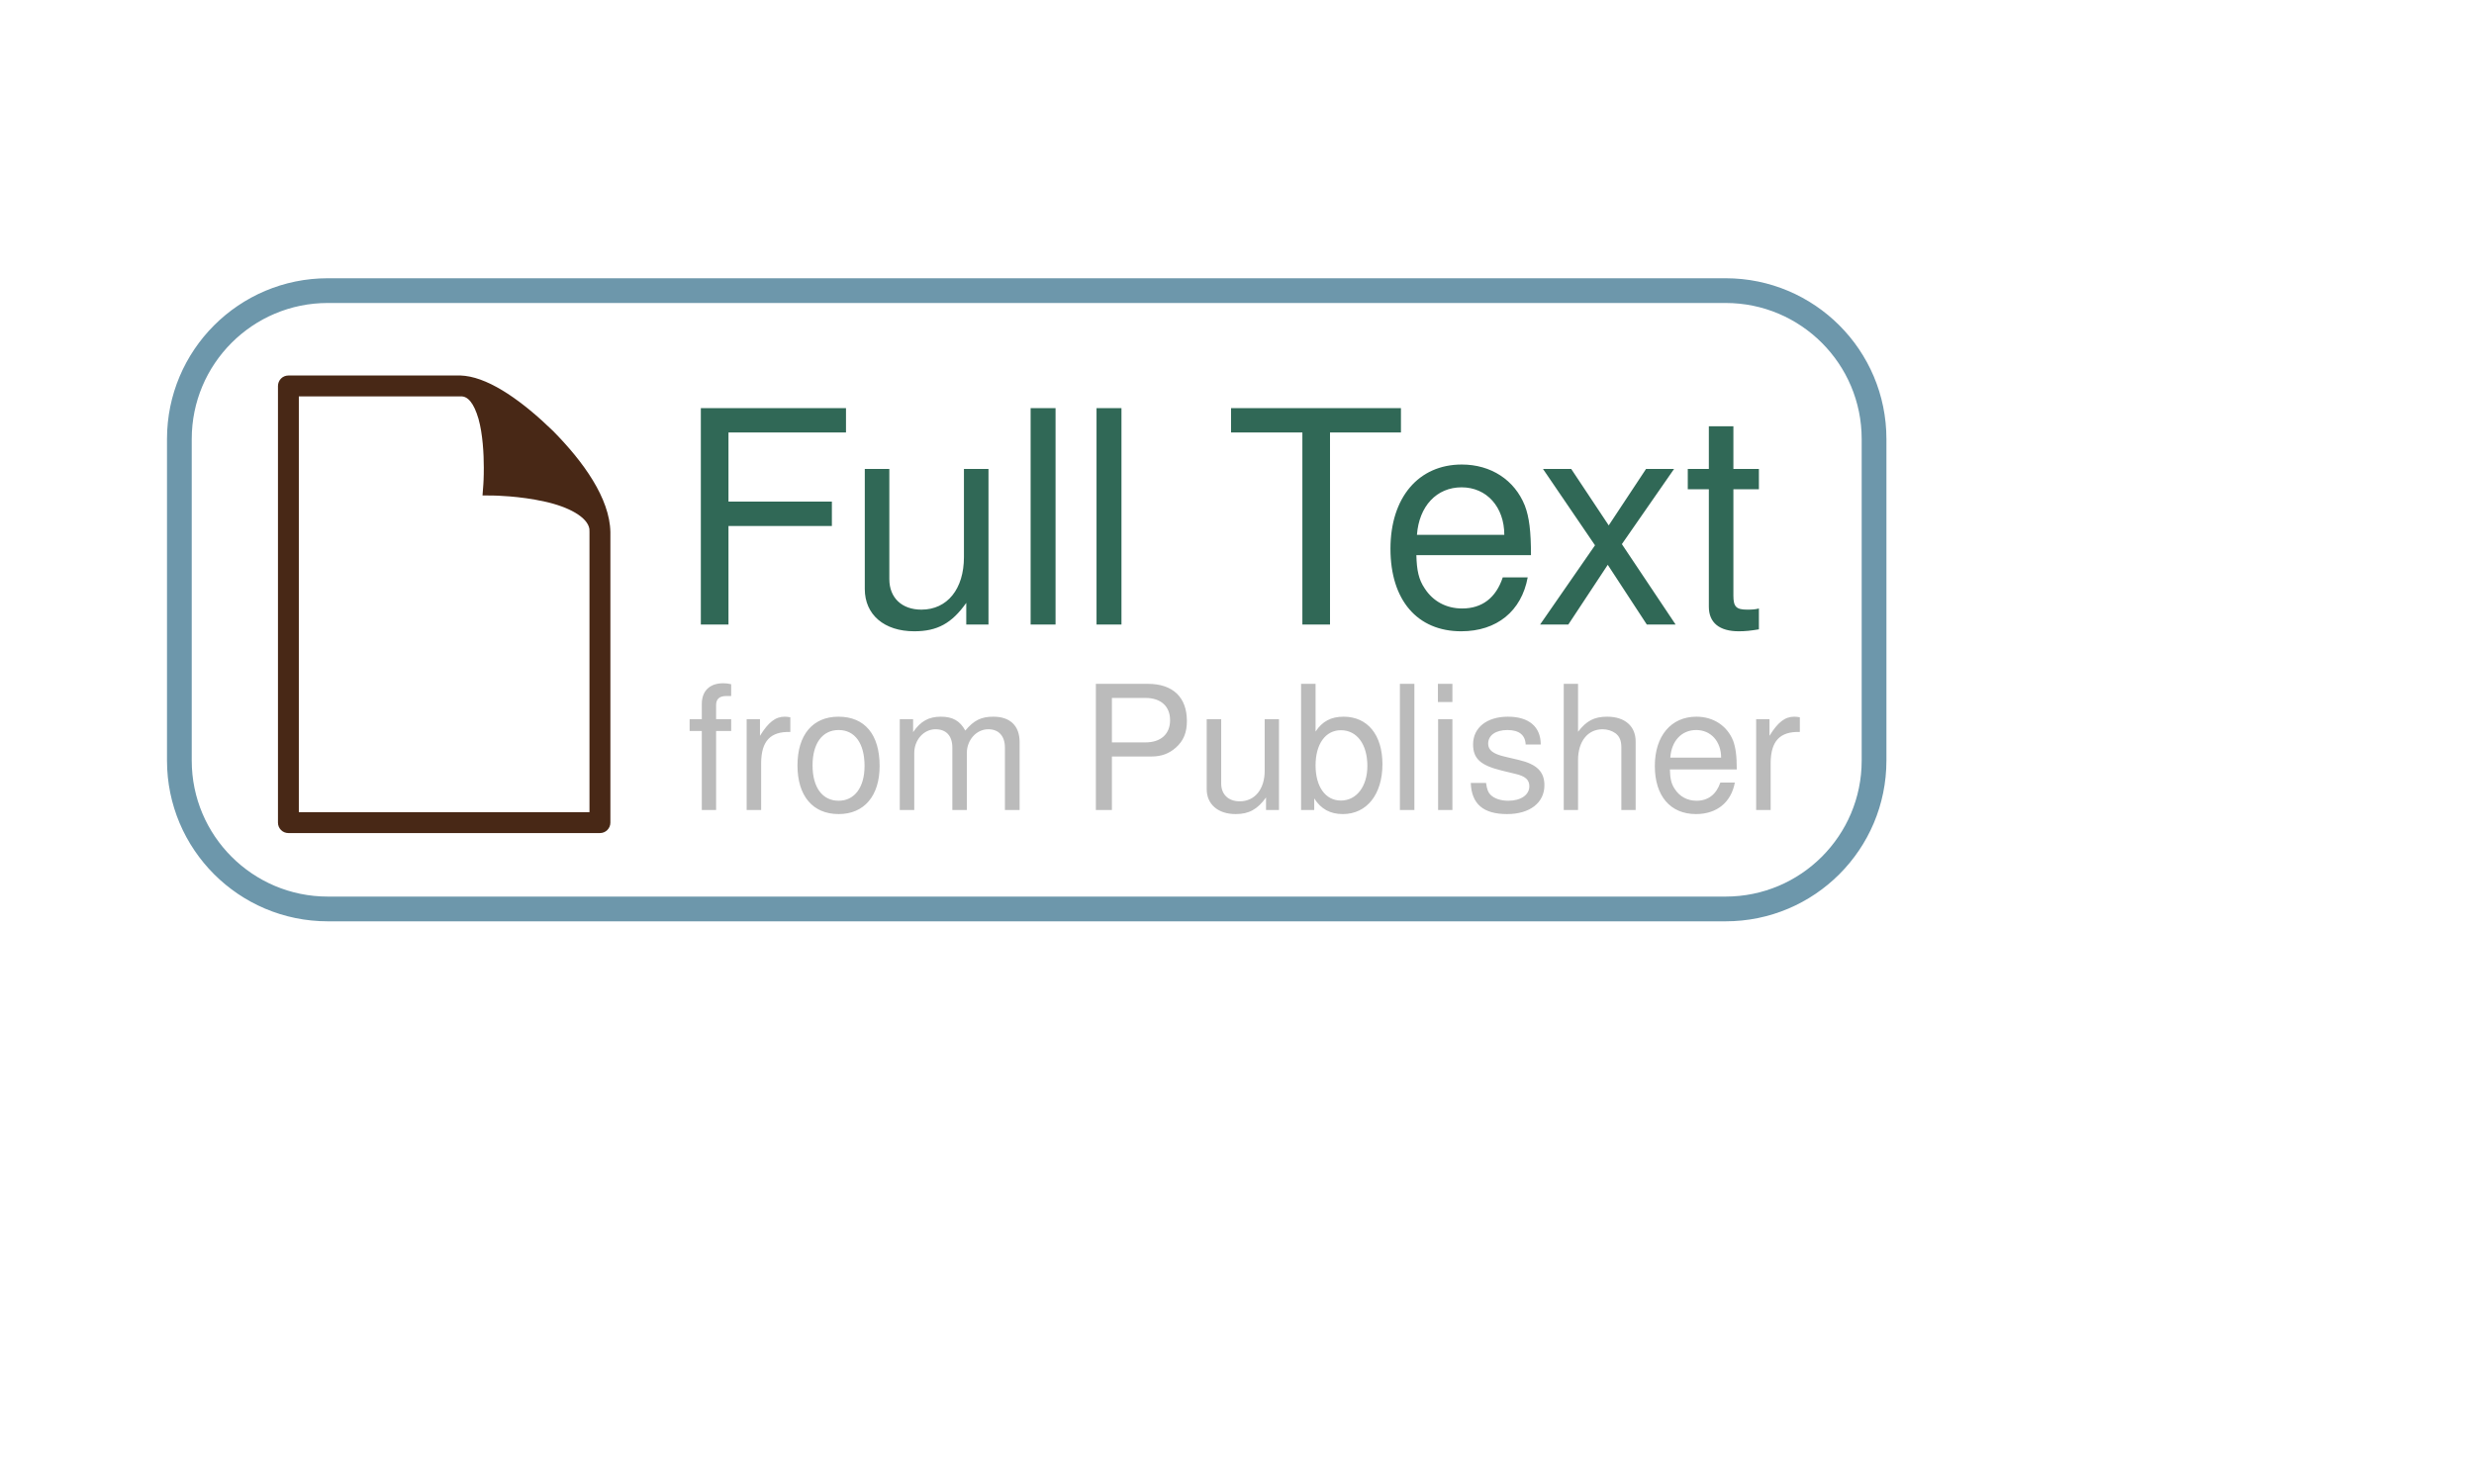
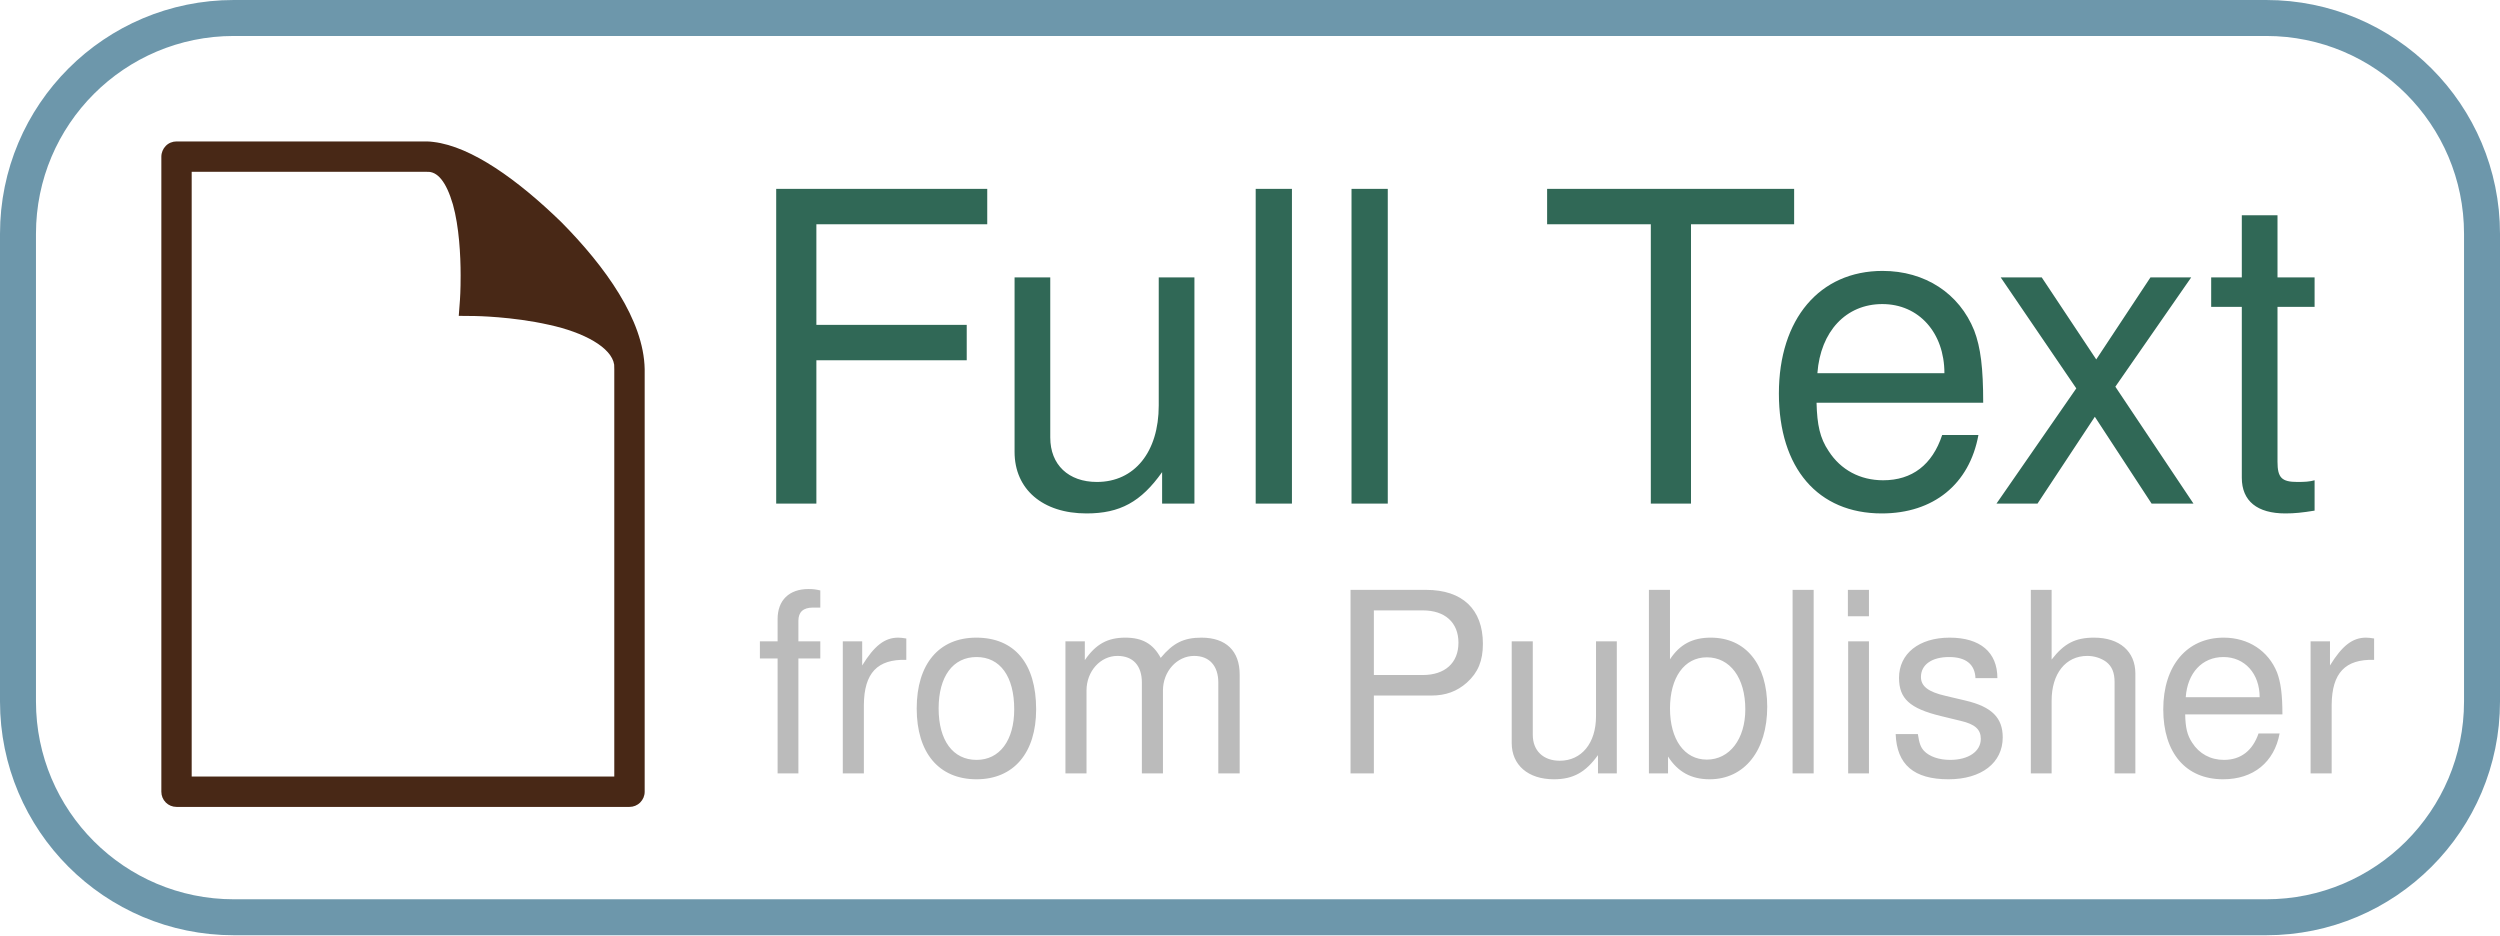
- <svg xmlns="http://www.w3.org/2000/svg" width="200" height="120">
+ <svg xmlns="http://www.w3.org/2000/svg" width="139" height="52">
  <g>
-     <rect fill="#fff" id="canvas_background" height="122" width="202" y="-1" x="-1" />
+     <rect fill="#fff" id="canvas_background" height="54" width="141" y="-1" x="-1" />
    <g display="none" overflow="visible" y="0" x="0" height="100%" width="100%" id="canvasGrid">
      <rect fill="url(#gridpattern)" stroke-width="0" y="0" x="0" height="100%" width="100%" />
    </g>
  </g>
  <g>
-     <rect rx="12" stroke="#6D97AB" id="svg_14" height="50" width="137" y="23.5" x="14.5" stroke-width="2" fill="none" />
+     <rect rx="12" stroke="#6D97AB" id="svg_14" height="50" width="137" y="1" x="1" stroke-width="2" fill="none" />
    <g id="svg_15">
-       <text xml:space="preserve" text-anchor="start" font-family="Helvetica, Arial, sans-serif" font-size="24" id="svg_5" y="50.5" x="54.5" stroke-opacity="null" stroke-width="0" stroke="#4D2425" fill="#306856">Full Text</text>
-       <text xml:space="preserve" text-anchor="start" font-family="Helvetica, Arial, sans-serif" font-size="14" id="svg_6" y="65.5" x="55.5" stroke-opacity="null" stroke-width="0" stroke="#4D2425" fill="#BBBBBB">from Publisher</text>
-       <path id="svg_7" d="m44.69,34.831c-2.392,-2.323 -4.971,-4.184 -7.087,-4.438c-0.115,-0.016 -0.235,-0.026 -0.361,-0.029l-13.926,0c-0.222,0 -0.442,0.086 -0.598,0.247c-0.155,0.156 -0.247,0.376 -0.247,0.599l0,35.312c0,0.222 0.086,0.435 0.247,0.597c0.16,0.159 0.371,0.245 0.598,0.245l25.183,0c0.222,0 0.435,-0.085 0.595,-0.245c0.161,-0.161 0.25,-0.373 0.25,-0.597l0,-23.498c-0.049,-2.728 -2.186,-5.702 -4.654,-8.194zm2.962,30.843l-23.494,0l0,-33.623l13.085,0l0,0.003c0.57,-0.034 1.063,0.529 1.44,1.818c0.343,1.227 0.429,2.827 0.428,3.937c0.003,0.813 -0.037,1.359 -0.037,1.359l-0.067,0.894l0.9,0.009c0.004,0 2.079,0.025 4.114,0.487c1.955,0.422 3.485,1.264 3.627,2.218c0.006,0.085 0.007,0.17 0.006,0.25l0,22.648l-0.001,0z" stroke-opacity="null" stroke-width="0" stroke="#4D2425" fill="#482816" />
+       <text xml:space="preserve" text-anchor="start" font-family="Helvetica, Arial, sans-serif" font-size="24" id="svg_5" y="28" x="41" stroke-opacity="null" stroke-width="0" stroke="#4D2425" fill="#306856">Full Text</text>
+       <text xml:space="preserve" text-anchor="start" font-family="Helvetica, Arial, sans-serif" font-size="14" id="svg_6" y="43" x="42" stroke-opacity="null" stroke-width="0" stroke="#4D2425" fill="#BBBBBB">from Publisher</text>
+       <path id="svg_7" d="m31.19,12.331c-2.392,-2.323 -4.971,-4.184 -7.087,-4.438c-0.115,-0.016 -0.235,-0.026 -0.361,-0.029l-13.926,0c-0.222,0 -0.442,0.086 -0.598,0.247c-0.155,0.156 -0.247,0.376 -0.247,0.599l0,35.312c0,0.222 0.086,0.435 0.247,0.597c0.16,0.159 0.371,0.245 0.598,0.245l25.183,0c0.222,0 0.435,-0.085 0.595,-0.245c0.161,-0.161 0.25,-0.373 0.25,-0.597l0,-23.498c-0.049,-2.728 -2.186,-5.702 -4.654,-8.194zm2.962,30.843l-23.494,0l0,-33.623l13.085,0l0,0.003c0.57,-0.034 1.063,0.529 1.44,1.818c0.343,1.227 0.429,2.827 0.428,3.937c0.003,0.813 -0.037,1.359 -0.037,1.359l-0.067,0.894l0.9,0.009c0.004,0 2.079,0.025 4.114,0.487c1.955,0.422 3.485,1.264 3.627,2.218c0.006,0.085 0.007,0.17 0.006,0.25l0,22.648l-0.001,0z" stroke-opacity="null" stroke-width="0" stroke="#4D2425" fill="#482816" />
    </g>
  </g>
</svg>
